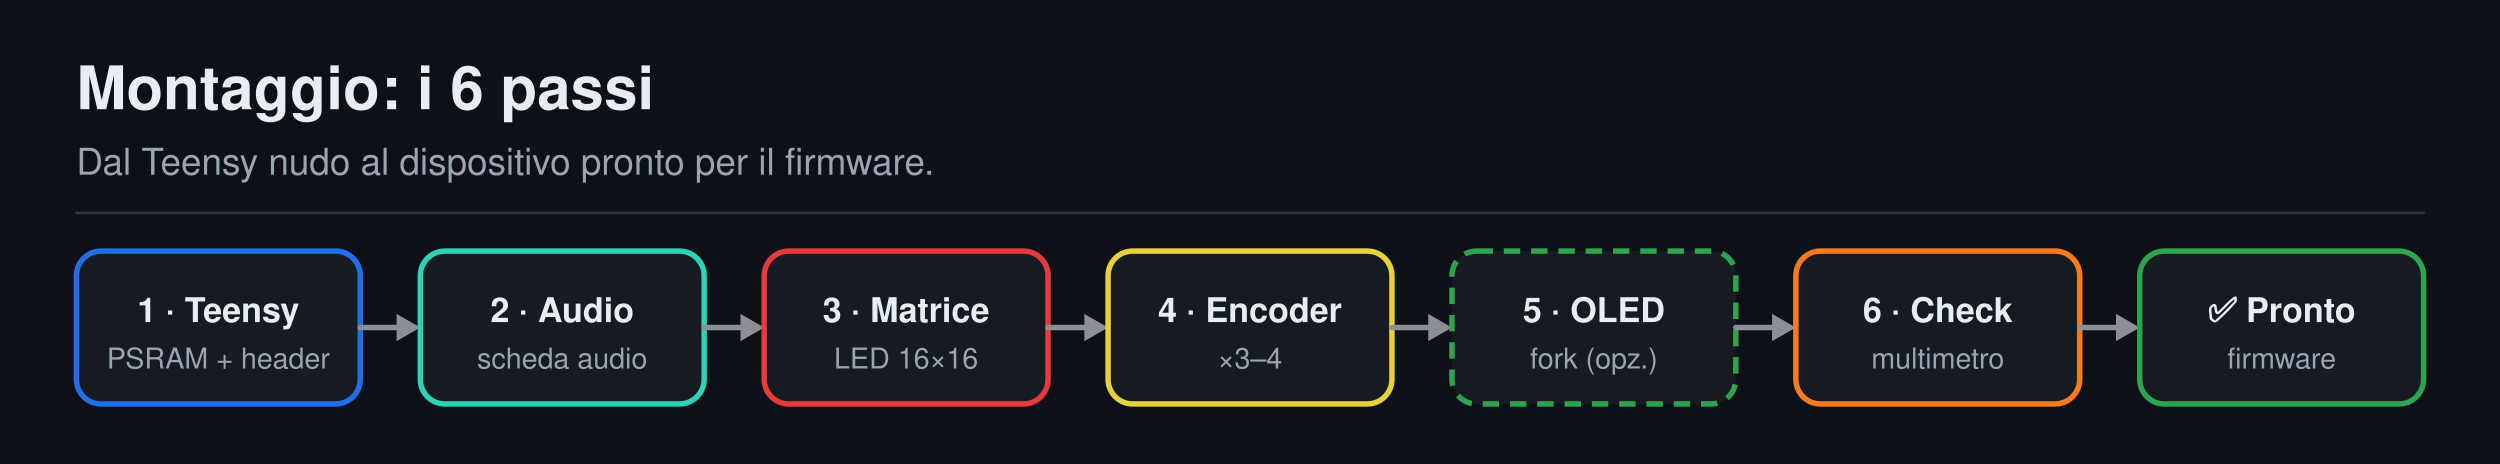
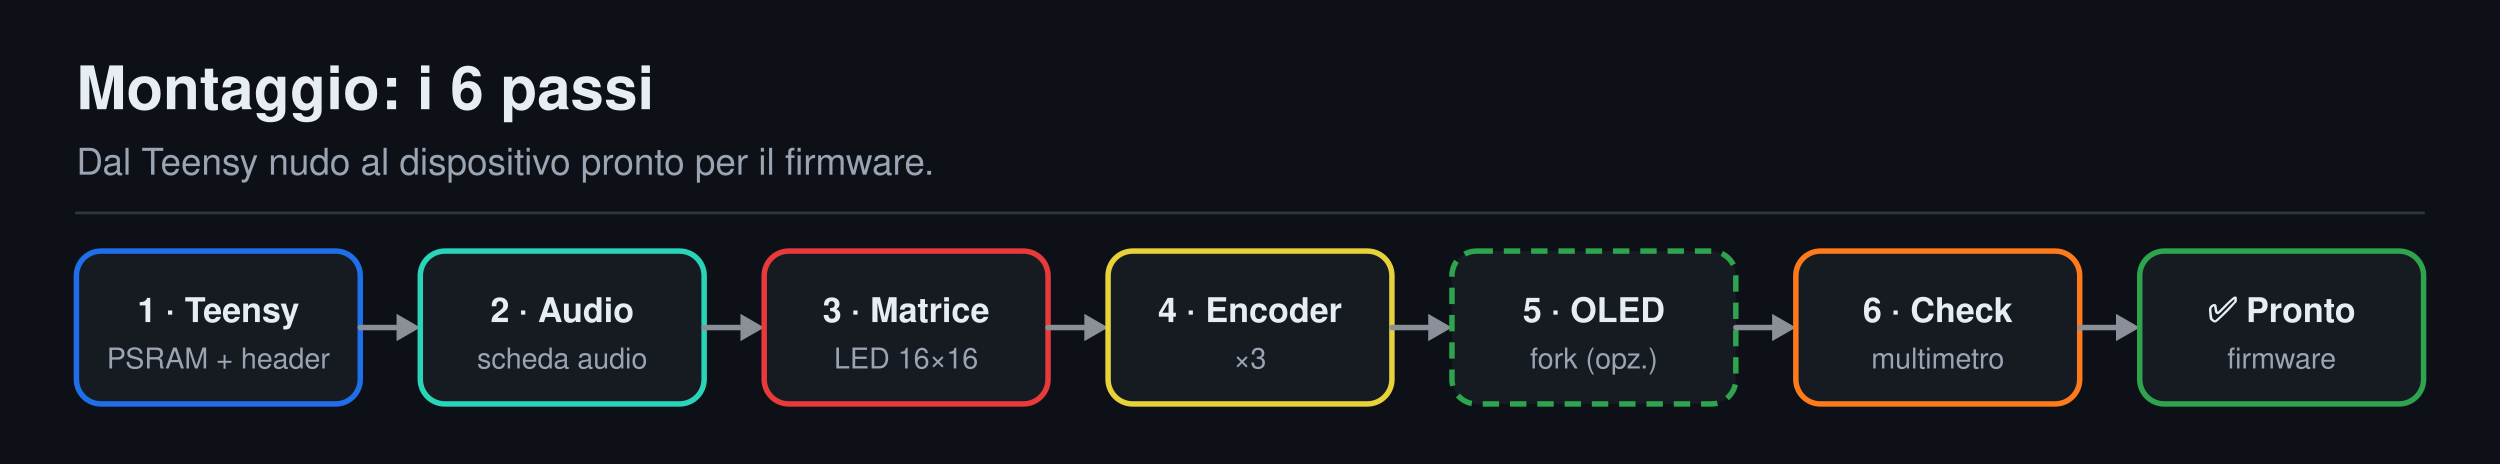
<svg xmlns="http://www.w3.org/2000/svg" viewBox="0 0 916 170" width="916" height="170" role="img">
  <rect x="0" y="0" width="916" height="999" rx="0" ry="0" fill="#0d1117" />
  <text x="28" y="40" font-family="'Segoe UI',Helvetica,Arial,sans-serif" font-size="22" fill="#e6edf3" text-anchor="start" font-weight="700">Montaggio: i 6 passi</text>
  <text x="28" y="64" font-family="'Segoe UI',Helvetica,Arial,sans-serif" font-size="13.5" fill="#9aa4b2" text-anchor="start" font-weight="400">Dal Teensy nudo al dispositivo pronto per il firmware.</text>
  <line x1="28" y1="78" x2="888" y2="78" stroke="#30363d" stroke-width="1" stroke-linecap="round" />
  <rect x="28" y="92" width="104" height="56" rx="9" ry="9" fill="#161b22" stroke="#1f6feb" stroke-width="2" />
  <text x="80.0" y="118.0" font-family="'Segoe UI',Helvetica,Arial,sans-serif" font-size="12.5" fill="#e6edf3" text-anchor="middle" font-weight="700">1 · Teensy</text>
  <text x="80.0" y="135.0" font-family="'Segoe UI',Helvetica,Arial,sans-serif" font-size="10.5" fill="#9aa4b2" text-anchor="middle" font-weight="400">PSRAM + header</text>
  <line x1="132" y1="120.0" x2="145.0" y2="120.0" stroke="#8a8f98" stroke-width="2" stroke-linecap="round" />
  <polygon points="154.0,120.0 145.3,125.0 145.3,115.0" fill="#8a8f98" />
  <rect x="154" y="92" width="104" height="56" rx="9" ry="9" fill="#161b22" stroke="#2AD4B8" stroke-width="2" />
  <text x="206.0" y="118.0" font-family="'Segoe UI',Helvetica,Arial,sans-serif" font-size="12.5" fill="#e6edf3" text-anchor="middle" font-weight="700">2 · Audio</text>
  <text x="206.0" y="135.0" font-family="'Segoe UI',Helvetica,Arial,sans-serif" font-size="10.5" fill="#9aa4b2" text-anchor="middle" font-weight="400">scheda audio</text>
  <line x1="258" y1="120.0" x2="271.0" y2="120.0" stroke="#8a8f98" stroke-width="2" stroke-linecap="round" />
  <polygon points="280.0,120.0 271.3,125.0 271.3,115.0" fill="#8a8f98" />
  <rect x="280" y="92" width="104" height="56" rx="9" ry="9" fill="#161b22" stroke="#E83A3A" stroke-width="2" />
  <text x="332.0" y="118.0" font-family="'Segoe UI',Helvetica,Arial,sans-serif" font-size="12.5" fill="#e6edf3" text-anchor="middle" font-weight="700">3 · Matrice</text>
  <text x="332.0" y="135.0" font-family="'Segoe UI',Helvetica,Arial,sans-serif" font-size="10.5" fill="#9aa4b2" text-anchor="middle" font-weight="400">LED 16×16</text>
  <line x1="384" y1="120.0" x2="397.0" y2="120.0" stroke="#8a8f98" stroke-width="2" stroke-linecap="round" />
  <polygon points="406.0,120.0 397.3,125.0 397.3,115.0" fill="#8a8f98" />
  <rect x="406" y="92" width="104" height="56" rx="9" ry="9" fill="#161b22" stroke="#E8D23A" stroke-width="2" />
  <text x="458.0" y="118.0" font-family="'Segoe UI',Helvetica,Arial,sans-serif" font-size="12.5" fill="#e6edf3" text-anchor="middle" font-weight="700">4 · Encoder</text>
-   <text x="458.0" y="135.0" font-family="'Segoe UI',Helvetica,Arial,sans-serif" font-size="10.5" fill="#9aa4b2" text-anchor="middle" font-weight="400">×3–4</text>
+   <text x="458.0" y="135.0" font-family="'Segoe UI',Helvetica,Arial,sans-serif" font-size="10.5" fill="#9aa4b2" text-anchor="middle" font-weight="400">×3</text>
  <line x1="510" y1="120.0" x2="523.0" y2="120.0" stroke="#8a8f98" stroke-width="2" stroke-linecap="round" />
  <polygon points="532.0,120.0 523.3,125.0 523.3,115.0" fill="#8a8f98" />
  <rect x="532" y="92" width="104" height="56" rx="9" ry="9" fill="#161b22" stroke="#2ea44f" stroke-width="2" stroke-dasharray="6 4" />
  <text x="584.0" y="118.0" font-family="'Segoe UI',Helvetica,Arial,sans-serif" font-size="12.5" fill="#e6edf3" text-anchor="middle" font-weight="700">5 · OLED</text>
  <text x="584.0" y="135.0" font-family="'Segoe UI',Helvetica,Arial,sans-serif" font-size="10.5" fill="#9aa4b2" text-anchor="middle" font-weight="400">fork (opz.)</text>
  <line x1="636" y1="120.0" x2="649.0" y2="120.0" stroke="#8a8f98" stroke-width="2" stroke-linecap="round" />
  <polygon points="658.0,120.0 649.3,125.0 649.3,115.0" fill="#8a8f98" />
  <rect x="658" y="92" width="104" height="56" rx="9" ry="9" fill="#161b22" stroke="#FF7A1A" stroke-width="2" />
  <text x="710.0" y="118.0" font-family="'Segoe UI',Helvetica,Arial,sans-serif" font-size="12.5" fill="#e6edf3" text-anchor="middle" font-weight="700">6 · Check</text>
  <text x="710.0" y="135.0" font-family="'Segoe UI',Helvetica,Arial,sans-serif" font-size="10.5" fill="#9aa4b2" text-anchor="middle" font-weight="400">multimetro</text>
  <line x1="762" y1="120.0" x2="775.0" y2="120.0" stroke="#8a8f98" stroke-width="2" stroke-linecap="round" />
  <polygon points="784.0,120.0 775.3,125.0 775.3,115.0" fill="#8a8f98" />
  <rect x="784" y="92" width="104" height="56" rx="9" ry="9" fill="#161b22" stroke="#2ea44f" stroke-width="2" />
  <text x="836.0" y="118.0" font-family="'Segoe UI',Helvetica,Arial,sans-serif" font-size="12.5" fill="#e6edf3" text-anchor="middle" font-weight="700">✅ Pronto</text>
  <text x="836.0" y="135.0" font-family="'Segoe UI',Helvetica,Arial,sans-serif" font-size="10.5" fill="#9aa4b2" text-anchor="middle" font-weight="400">firmware</text>
</svg>
